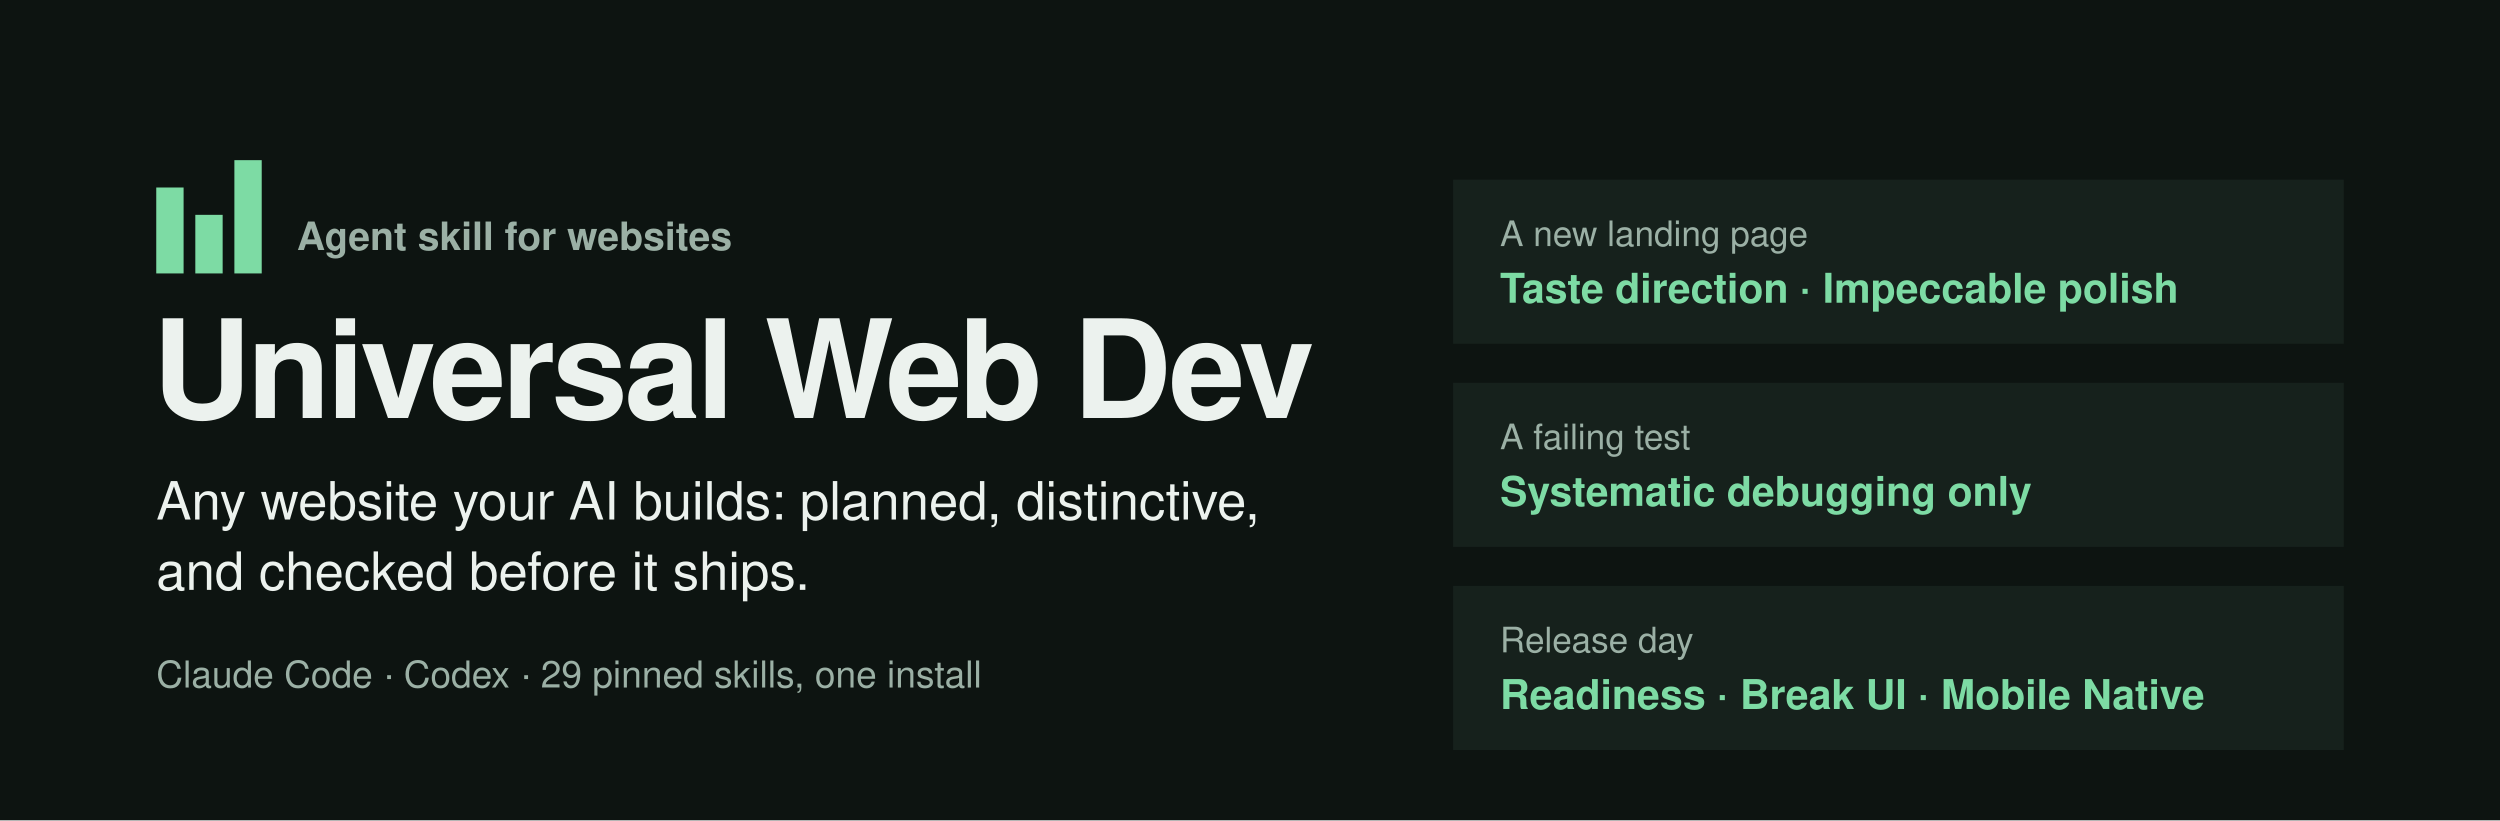
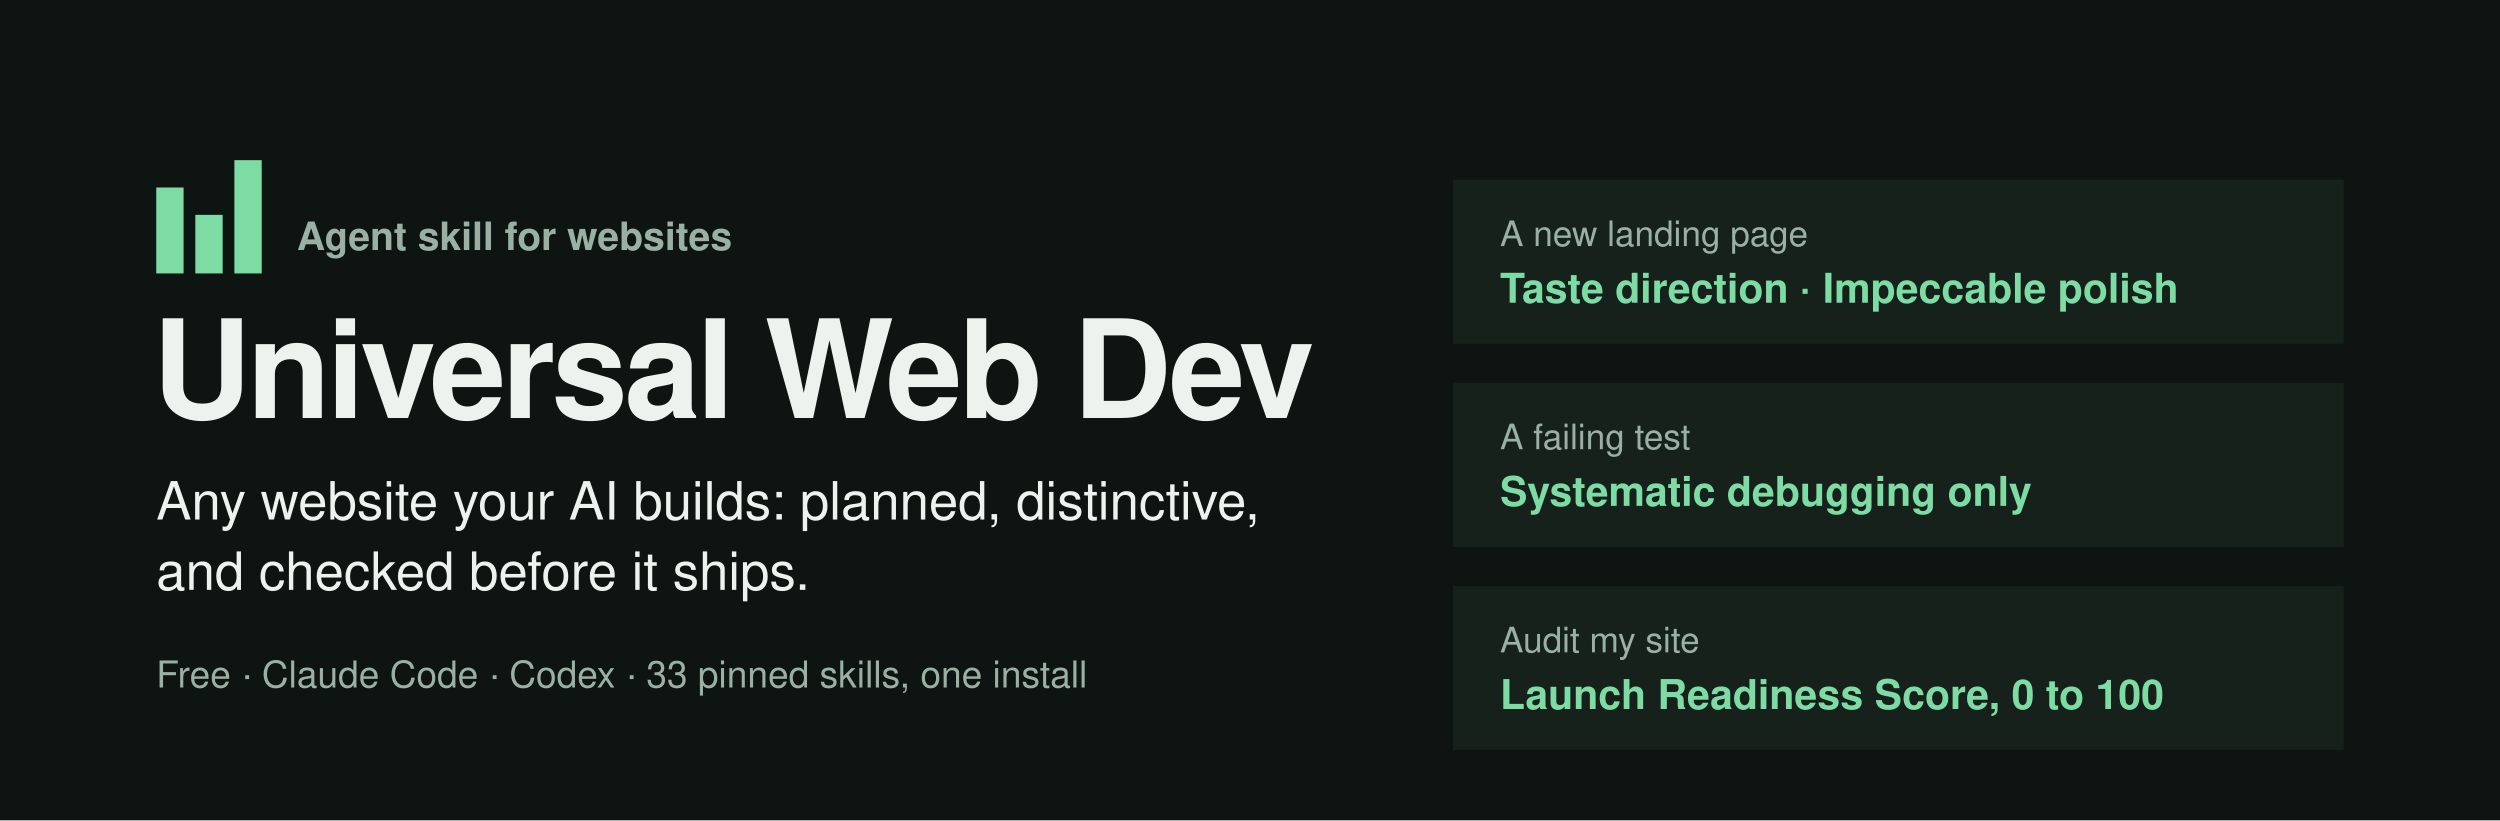
<svg xmlns="http://www.w3.org/2000/svg" width="1280" height="420" viewBox="0 0 1280 420" font-family="-apple-system, BlinkMacSystemFont, 'Segoe UI', Helvetica, Arial, sans-serif" role="img" aria-labelledby="t d">
  <rect width="1280" height="420" fill="#0d1411" />
  <g fill="#7ddba4">
    <rect x="80" y="96" width="14" height="44" />
    <rect x="100" y="110" width="14" height="30" />
    <rect x="120" y="82" width="14" height="58" />
  </g>
  <text x="152" y="128" fill="#9bb0a5" font-size="20" font-weight="600">Agent skill for websites</text>
  <text x="78" y="214" fill="#ecf2ee" font-size="70" font-weight="700" letter-spacing="-2">Universal Web Dev</text>
  <text x="80" y="266" fill="#ecf2ee" font-size="27">Any website your AI builds: planned, distinctive,</text>
  <text x="80" y="302" fill="#ecf2ee" font-size="27">and checked before it ships.</text>
-   <text x="80" y="352" fill="#9bb0a5" font-size="19">Claude Code  ·  Codex  ·  29 pinned skills, one install</text>
+   <text x="80" y="352" fill="#9bb0a5" font-size="19">Free  ·  Claude Code  ·  Codex  ·  33 pinned skills, one install</text>
  <rect x="744" y="92" width="456" height="84" fill="#16211c" />
  <text x="768" y="126" fill="#9bb0a5" font-size="18">A new landing page</text>
  <text x="768" y="155" fill="#7ddba4" font-size="21" font-weight="600">Taste direction  ·  Impeccable polish</text>
  <rect x="744" y="196" width="456" height="84" fill="#16211c" />
  <text x="768" y="230" fill="#9bb0a5" font-size="18">A failing test</text>
  <text x="768" y="259" fill="#7ddba4" font-size="21" font-weight="600">Systematic debugging only</text>
  <rect x="744" y="300" width="456" height="84" fill="#16211c" />
-   <text x="768" y="334" fill="#9bb0a5" font-size="18">Release day</text>
-   <text x="768" y="363" fill="#7ddba4" font-size="21" font-weight="600">Readiness  ·  Break UI  ·  Mobile Native</text>
+   <text x="768" y="334" fill="#9bb0a5" font-size="18">Audit my site</text>
+   <text x="768" y="363" fill="#7ddba4" font-size="21" font-weight="600">Launch Readiness Score, 0 to 100</text>
</svg>
